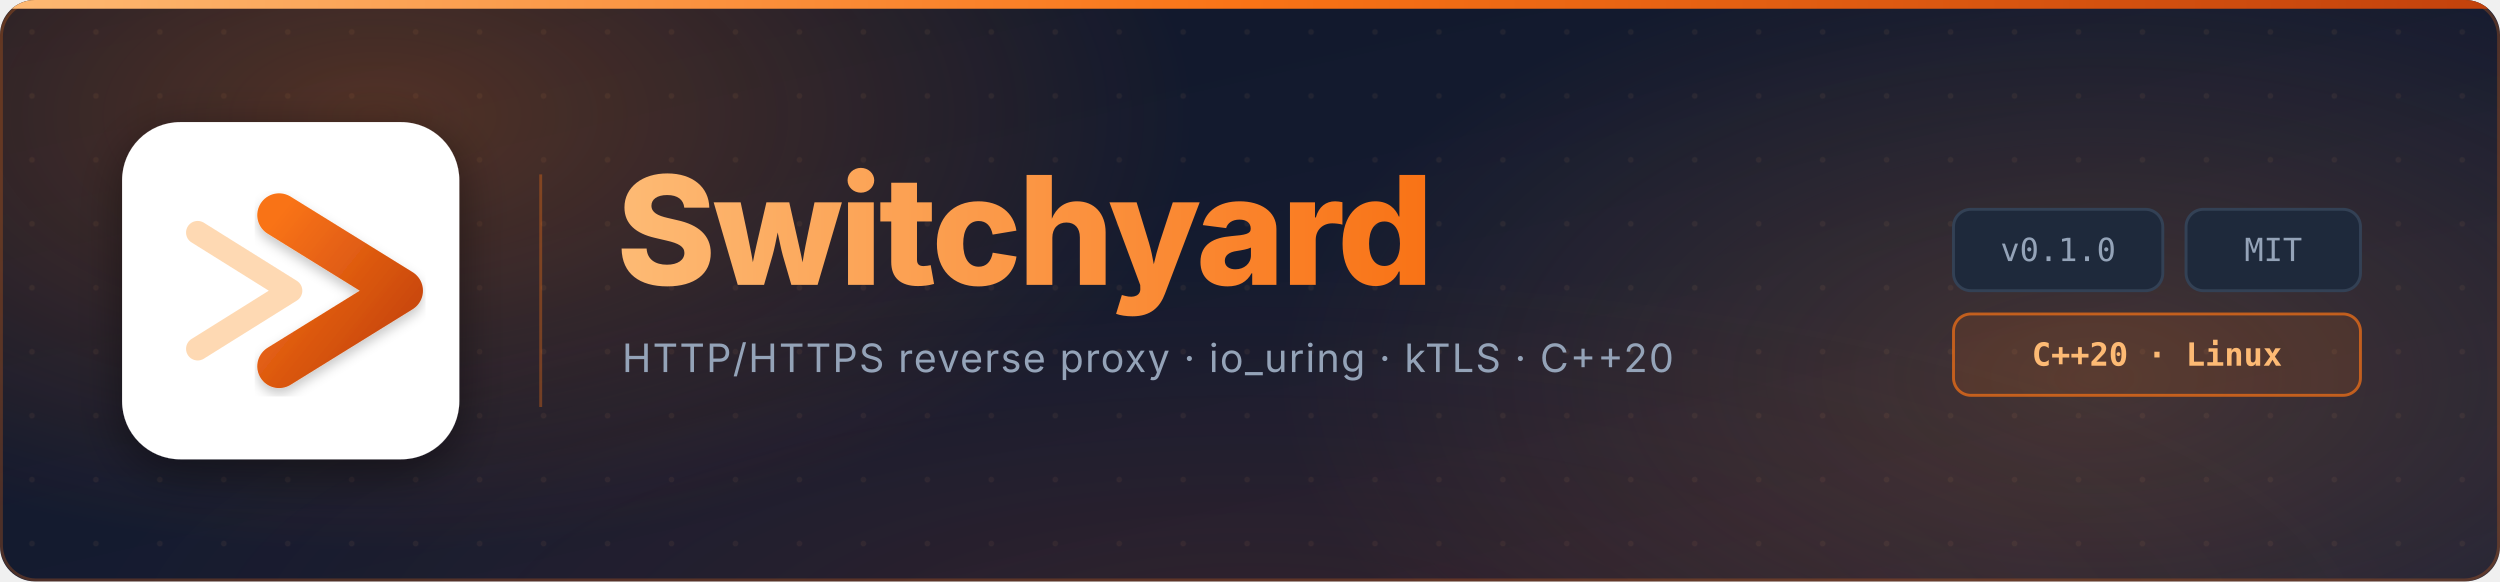
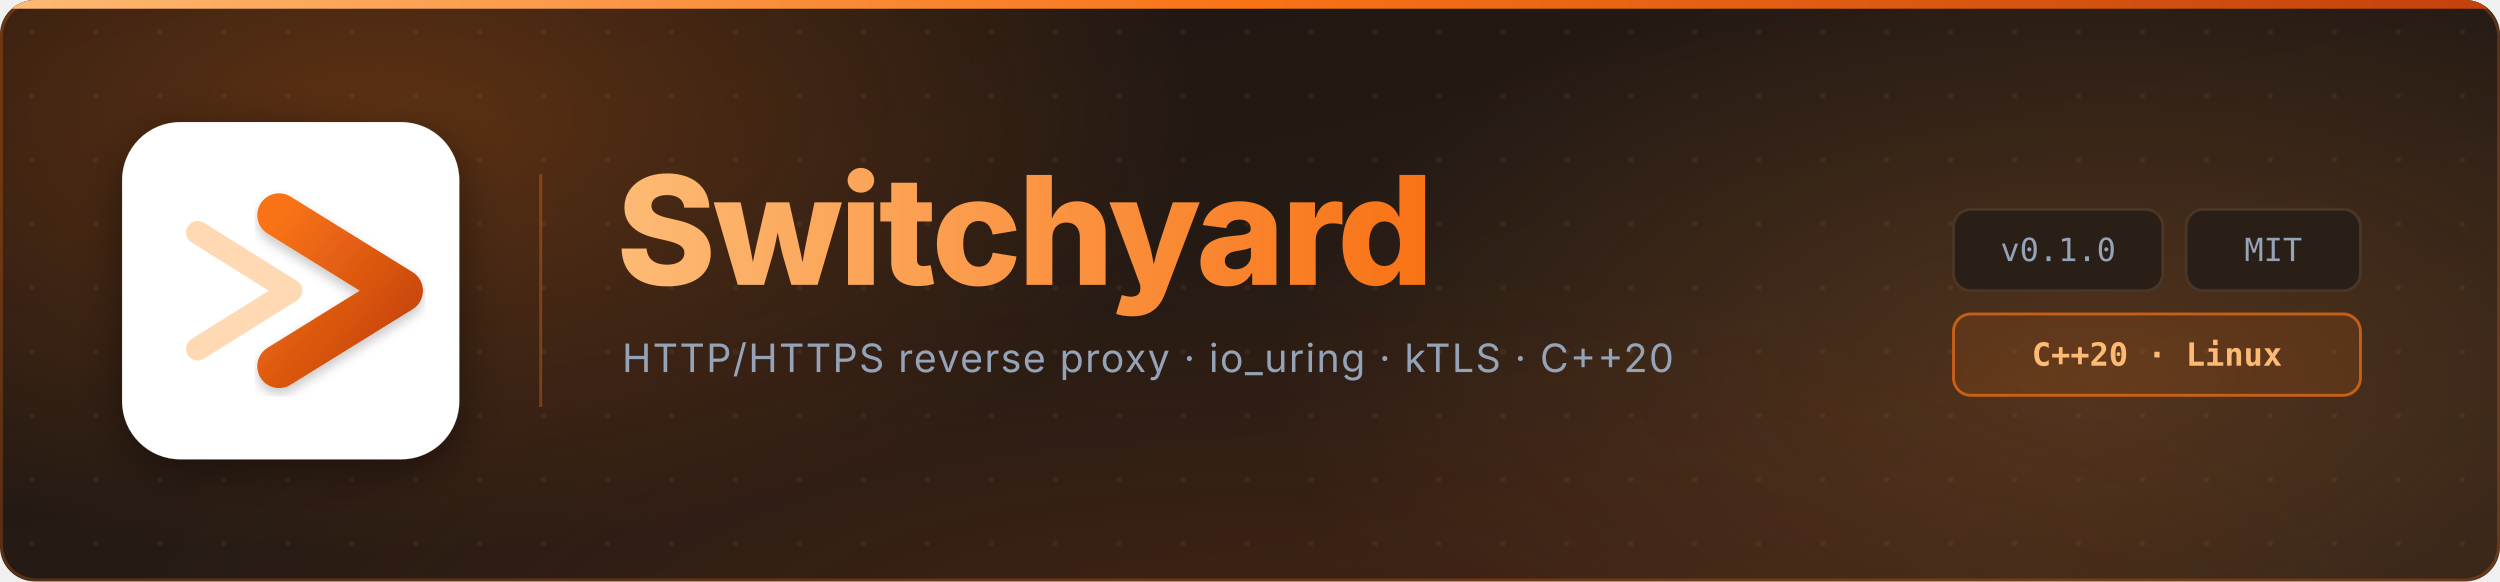
<svg xmlns="http://www.w3.org/2000/svg" viewBox="0 0 860 200">
  <defs>
    <clipPath id="rounded">
      <rect width="860" height="200" rx="12" />
    </clipPath>
    <linearGradient id="baseGrad" x1="0%" y1="0%" x2="100%" y2="100%">
-       <stop offset="0%" stop-color="#0F172A" />
-       <stop offset="100%" stop-color="#1A1F35" />
+       <stop offset="0%" stop-color="#1F1611" />
+       <stop offset="100%" stop-color="#2B1F17" />
    </linearGradient>
    <radialGradient id="glowTL" cx="50%" cy="50%" r="50%">
      <stop offset="0%" stop-color="#F97316" stop-opacity="0.28" />
      <stop offset="100%" stop-color="#F97316" stop-opacity="0" />
    </radialGradient>
    <radialGradient id="glowR" cx="50%" cy="50%" r="50%">
      <stop offset="0%" stop-color="#FB923C" stop-opacity="0.20" />
      <stop offset="100%" stop-color="#FB923C" stop-opacity="0" />
    </radialGradient>
    <radialGradient id="glowB" cx="50%" cy="50%" r="50%">
      <stop offset="0%" stop-color="#C2410C" stop-opacity="0.15" />
      <stop offset="100%" stop-color="#C2410C" stop-opacity="0" />
    </radialGradient>
    <pattern id="dots" x="0" y="0" width="22" height="22" patternUnits="userSpaceOnUse">
      <circle cx="11" cy="11" r="1" fill="#FDBA74" opacity="0.06" />
    </pattern>
    <linearGradient id="accentBar" x1="0%" y1="0%" x2="100%" y2="0%">
      <stop offset="0%" stop-color="#FDBA74" />
      <stop offset="50%" stop-color="#F97316" />
      <stop offset="100%" stop-color="#C2410C" />
    </linearGradient>
    <linearGradient id="chevronGrad" x1="0%" y1="0%" x2="100%" y2="100%">
      <stop offset="0%" stop-color="#F97316" />
      <stop offset="100%" stop-color="#C2410C" />
    </linearGradient>
    <linearGradient id="wordmarkGrad" x1="0%" y1="0%" x2="100%" y2="0%">
      <stop offset="0%" stop-color="#FDBA74" />
      <stop offset="100%" stop-color="#F97316" />
    </linearGradient>
    <filter id="tileFloat" x="-40%" y="-40%" width="180%" height="180%">
      <feGaussianBlur in="SourceAlpha" stdDeviation="8" />
      <feOffset dx="0" dy="4" />
      <feComponentTransfer>
        <feFuncA type="linear" slope="0.45" />
      </feComponentTransfer>
      <feMerge>
        <feMergeNode />
        <feMergeNode in="SourceGraphic" />
      </feMerge>
    </filter>
    <filter id="chevShadow" x="-20%" y="-20%" width="140%" height="140%">
      <feGaussianBlur in="SourceAlpha" stdDeviation="2" />
      <feOffset dx="0" dy="2" />
      <feComponentTransfer>
        <feFuncA type="linear" slope="0.22" />
      </feComponentTransfer>
      <feMerge>
        <feMergeNode />
        <feMergeNode in="SourceGraphic" />
      </feMerge>
    </filter>
  </defs>
  <g clip-path="url(#rounded)">
    <rect width="860" height="200" fill="url(#baseGrad)" />
    <rect width="860" height="200" fill="url(#dots)" />
    <ellipse cx="130" cy="40" rx="280" ry="150" fill="url(#glowTL)" />
    <ellipse cx="720" cy="130" rx="280" ry="150" fill="url(#glowR)" />
    <ellipse cx="430" cy="220" rx="400" ry="130" fill="url(#glowB)" />
    <rect x="0.5" y="0.5" width="859" height="199" rx="12" fill="none" stroke="#F97316" stroke-opacity="0.25" stroke-width="1" />
    <rect x="0" y="0" width="860" height="3" fill="url(#accentBar)" />
    <g filter="url(#tileFloat)">
      <rect x="42" y="42" width="116" height="116" rx="20" fill="#FFFFFF" />
    </g>
    <path d="M 68 80 L 100 100 L 68 120" stroke="#FDBA74" stroke-width="8" stroke-linecap="round" stroke-linejoin="round" fill="none" opacity="0.55" />
    <path d="M 96 74 L 138 100 L 96 126" stroke="url(#chevronGrad)" stroke-width="15" stroke-linecap="round" stroke-linejoin="round" fill="none" filter="url(#chevShadow)" />
    <line x1="186" y1="60" x2="186" y2="140" stroke="#F97316" stroke-opacity="0.35" stroke-width="1" />
    <text x="212" y="98" font-family="'Inter', 'SF Pro Display', 'Helvetica Neue', Arial, sans-serif" font-size="52" font-weight="800" fill="url(#wordmarkGrad)" letter-spacing="-1.2">
      Switchyard
    </text>
    <text x="214" y="128" font-family="'Inter', 'SF Pro Text', 'Helvetica Neue', Arial, sans-serif" font-size="13.5" font-weight="400" fill="#94A3B8" letter-spacing="0.5">
      HTTP/HTTPS reverse proxy · io_uring · kTLS · C++20
    </text>
-     <rect x="672" y="72" width="72" height="28" rx="6" fill="#1E293B" stroke="#334155" stroke-width="1" />
+     <rect x="672" y="72" width="72" height="28" rx="6" fill="#2A1F17" stroke="#4A3626" stroke-width="1" />
    <text x="708" y="86" font-family="'JetBrains Mono', 'SF Mono', 'Fira Code', monospace" font-size="11" fill="#94A3B8" text-anchor="middle" dominant-baseline="central">v0.1.0</text>
-     <rect x="752" y="72" width="60" height="28" rx="6" fill="#1E293B" stroke="#334155" stroke-width="1" />
+     <rect x="752" y="72" width="60" height="28" rx="6" fill="#2A1F17" stroke="#4A3626" stroke-width="1" />
    <text x="782" y="86" font-family="'JetBrains Mono', 'SF Mono', 'Fira Code', monospace" font-size="11" fill="#94A3B8" text-anchor="middle" dominant-baseline="central">MIT</text>
    <rect x="672" y="108" width="140" height="28" rx="6" fill="#F97316" fill-opacity="0.12" stroke="#F97316" stroke-width="1" stroke-opacity="0.7" />
    <text x="742" y="122" font-family="'JetBrains Mono', 'SF Mono', 'Fira Code', monospace" font-size="11" font-weight="600" fill="#FDBA74" text-anchor="middle" dominant-baseline="central">C++20 · Linux</text>
  </g>
</svg>
